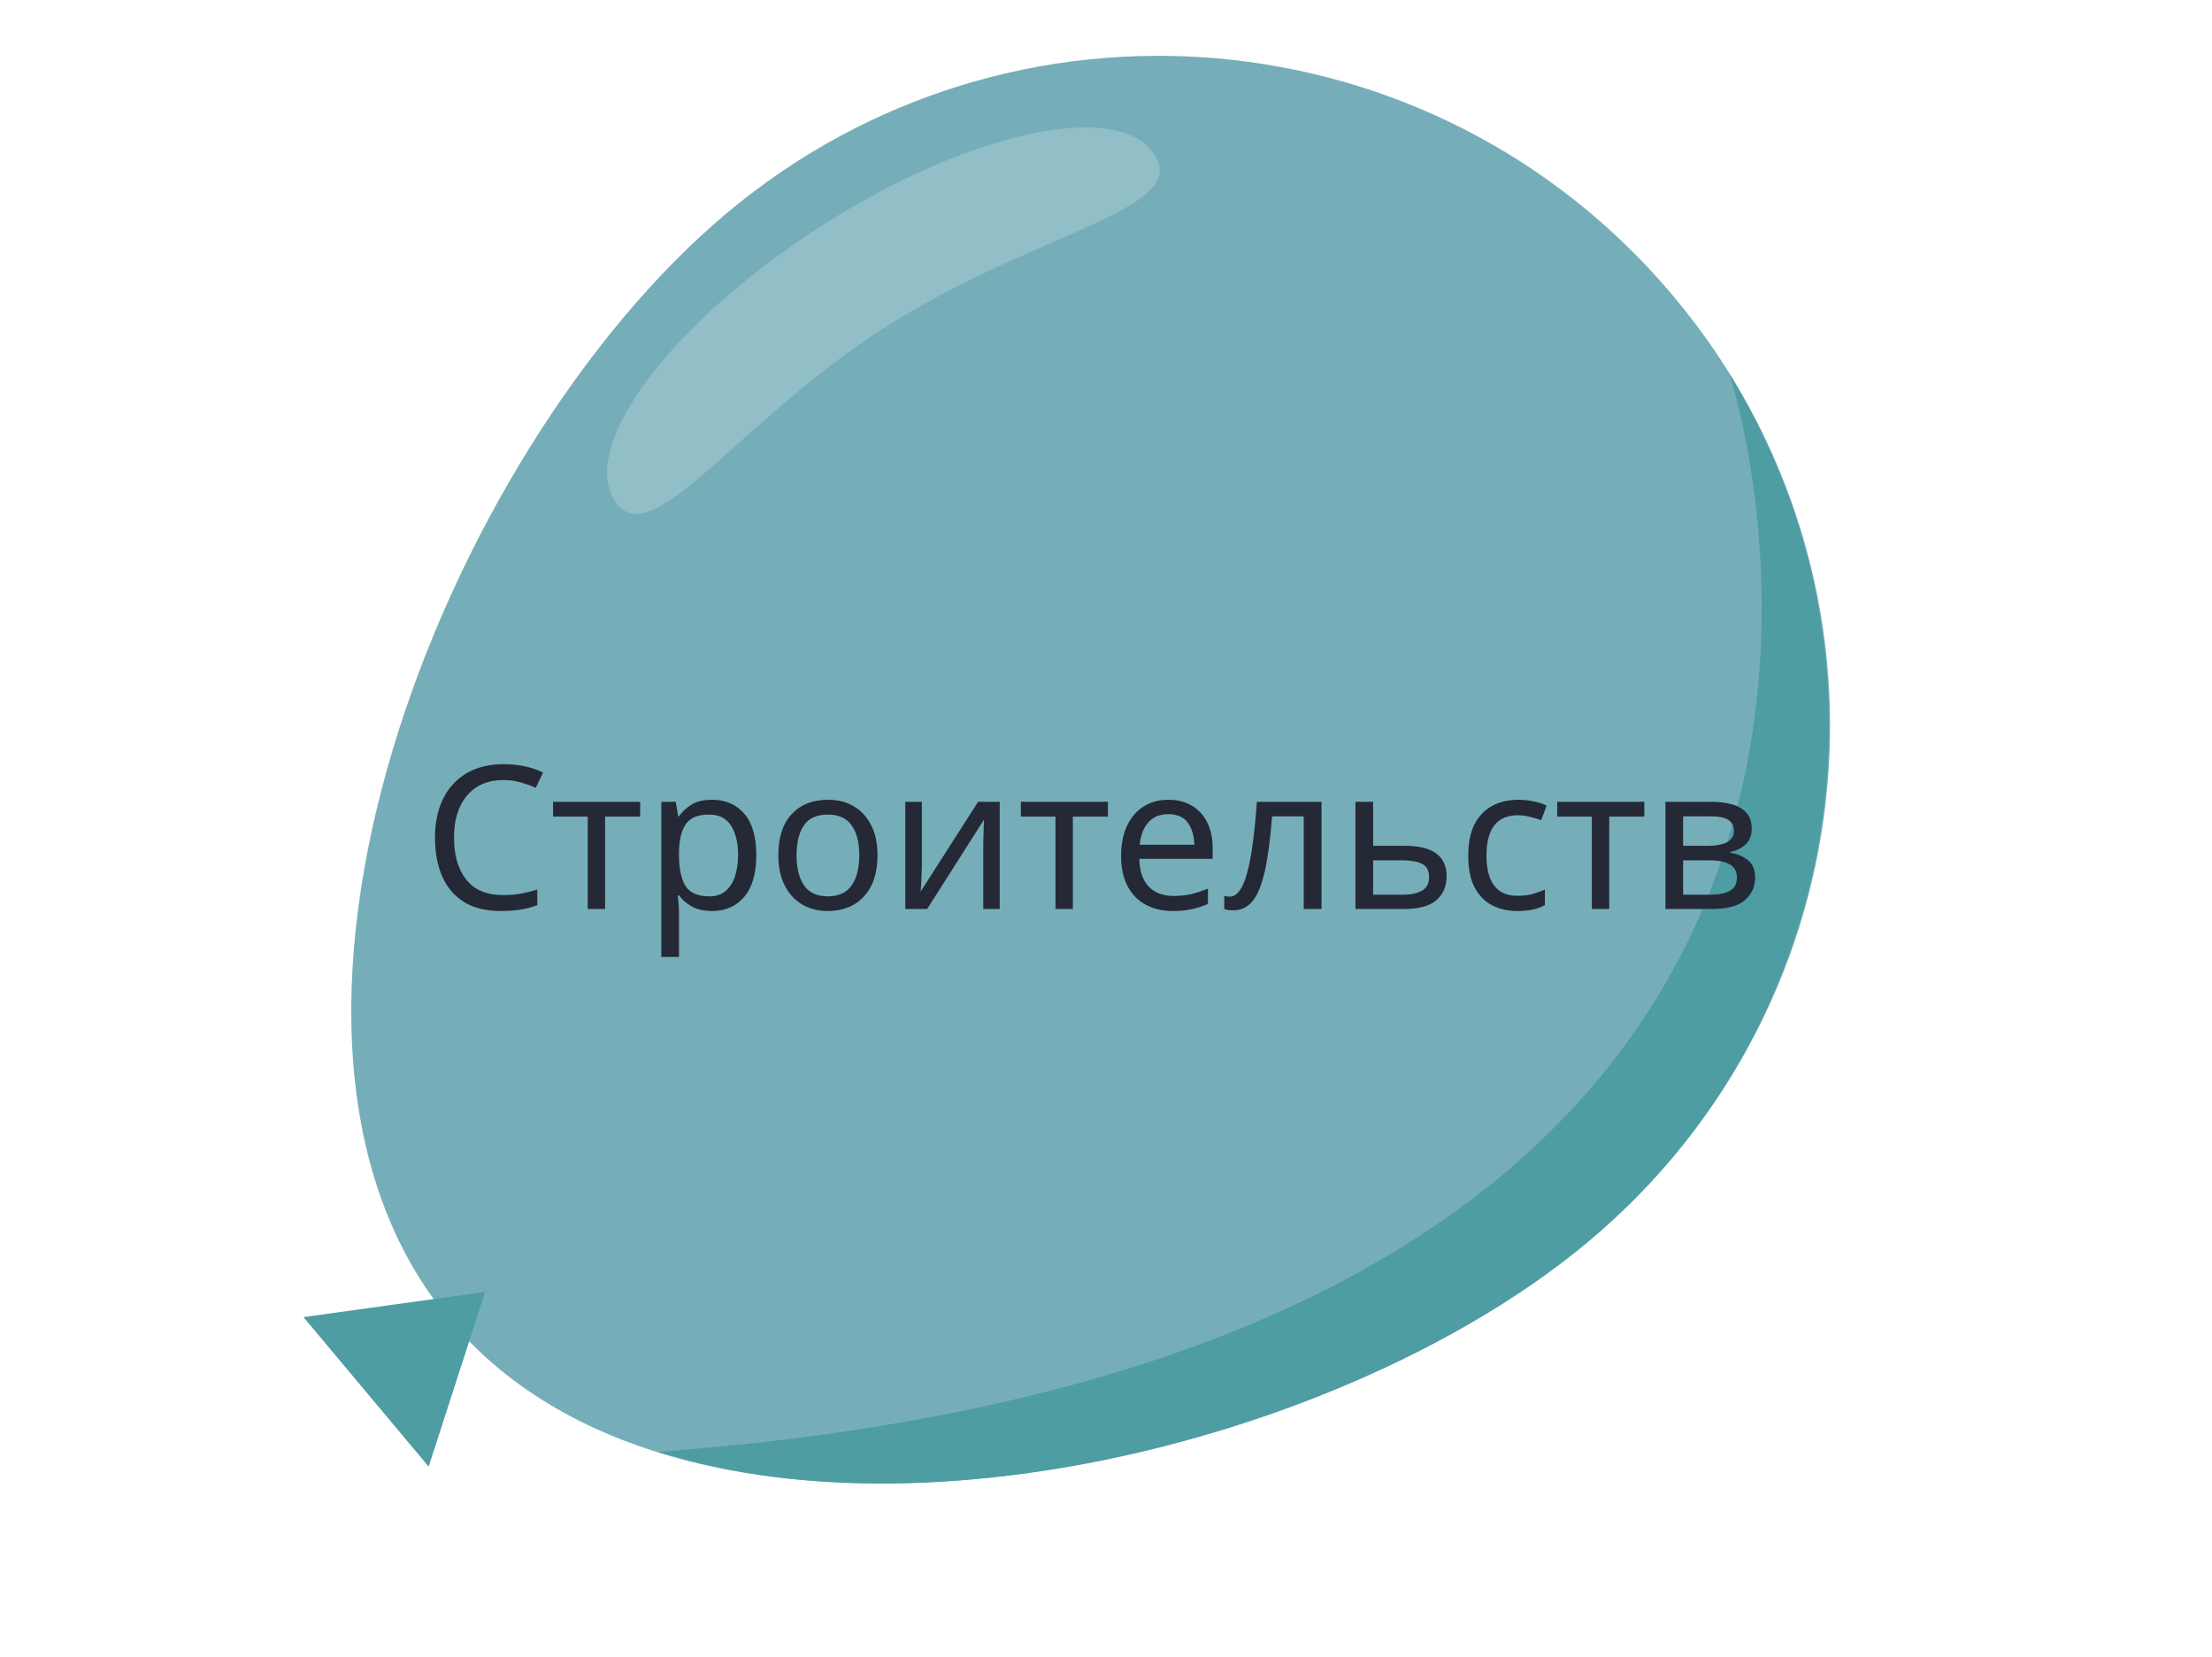
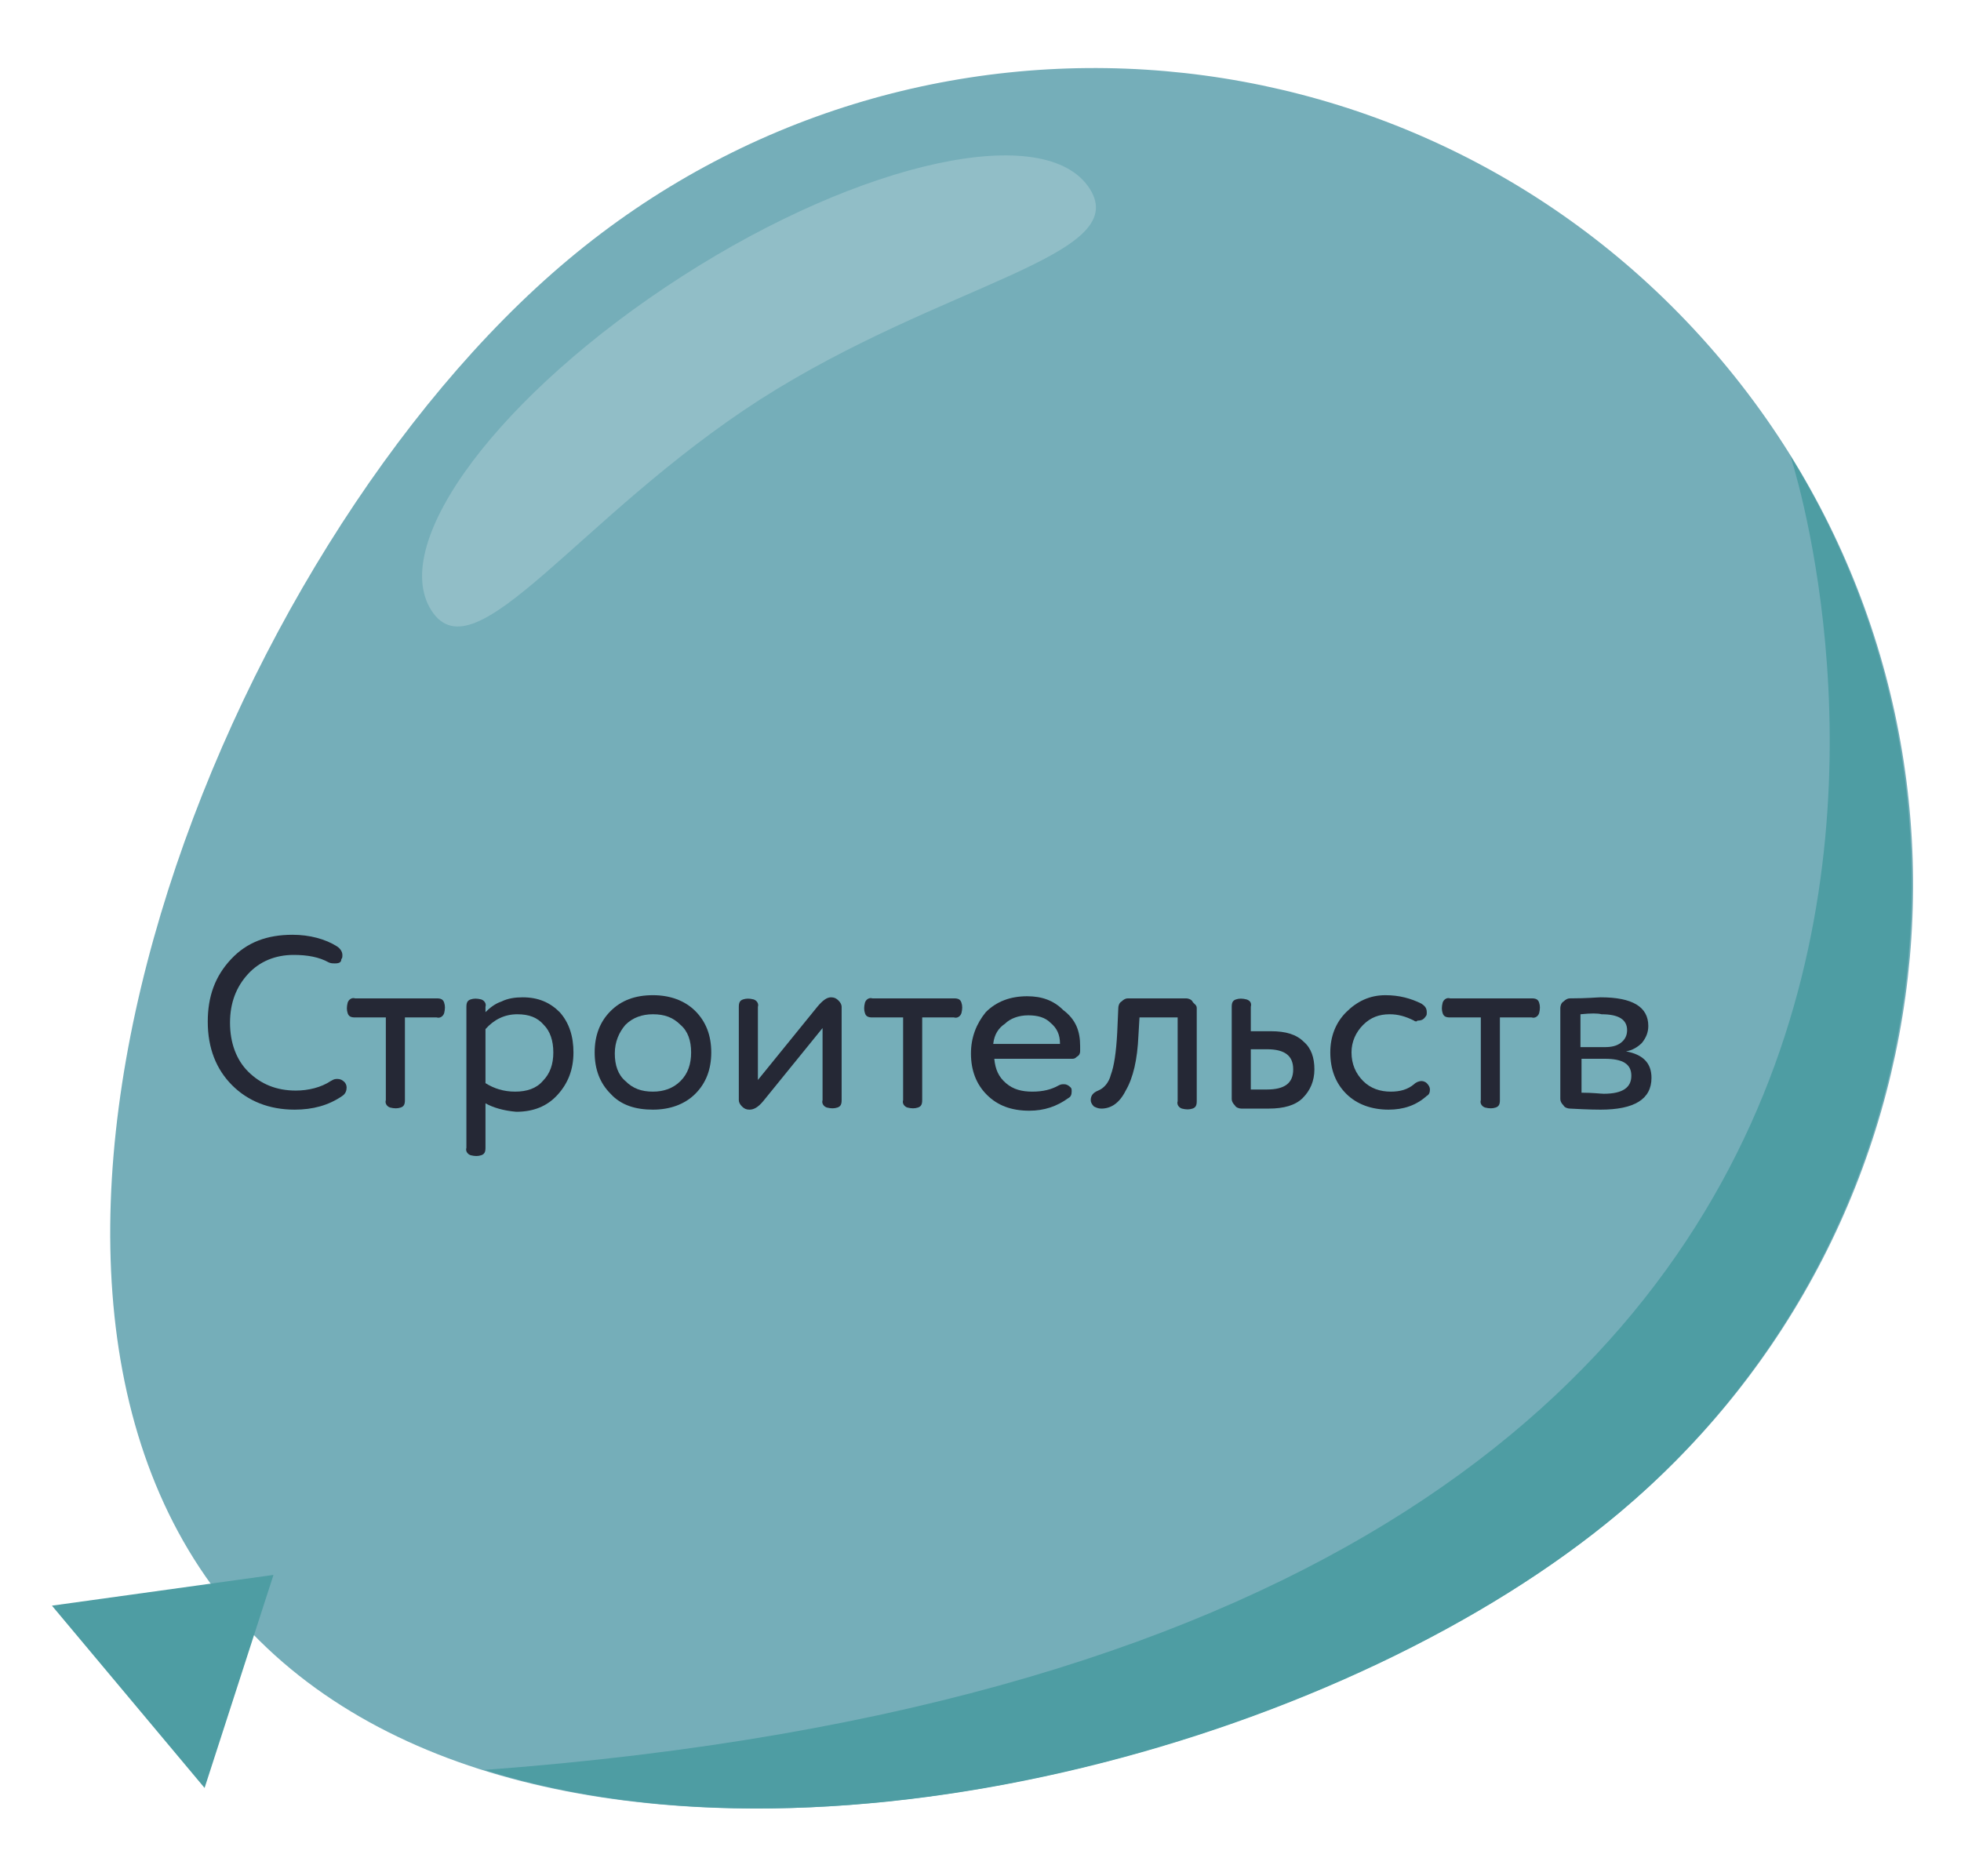
- <svg xmlns="http://www.w3.org/2000/svg" version="1.1" x="0px" y="0px" viewBox="0 0 254.4 190.5" enable-background="new 0 0 254.4 190.5" xml:space="preserve">
+ <svg xmlns="http://www.w3.org/2000/svg" version="1.1" id="Слой_1" x="0px" y="0px" viewBox="0 0 185 177" style="enable-background:new 0 0 185 177;" xml:space="preserve">
+   <style type="text/css">
+ 	.st0{fill:#75AEB9;}
+ 	.st1{fill:#4E9DA3;}
+ 	.st2{fill:none;}
+ 	.st3{enable-background:new    ;}
+ 	.st4{fill:#252835;}
+ 	.st5{fill:#91BEC7;}
+ </style>
  <g id="Sky">
</g>
  <g id="Clouds">
</g>
  <g id="Button">
</g>
  <g id="B_1">
</g>
  <g id="B2">
</g>
  <g id="B3">
</g>
  <g id="B4">
</g>
  <g id="B5">
</g>
  <g id="B6">
</g>
  <g id="B7">
</g>
  <g id="B8">
</g>
  <g id="B9">
</g>
  <g id="B10">
</g>
  <g id="B11">
</g>
  <g id="B12">
</g>
  <g id="B13">
</g>
  <g id="B14">
</g>
  <g id="B15">
</g>
  <g id="Head">
</g>
  <g id="B16">
</g>
  <g id="B17">
-     <path fill="#75AEB9" d="M182.8,142.7c-32.7,27.4-103.6,41.8-131,9.2S50.9,51.9,83.6,24.5S164.9,1.3,192.4,34   S215.5,115.3,182.8,142.7z" />
-     <polygon fill="#4E9DA3" points="55.8,148.6 34.9,151.5 49.3,168.7  " />
-     <path fill="#4E9DA3" d="M182.8,142.7c29.7-25,35.9-67.6,16.1-99.7l0,0c0,0,37.1,112.1-123.2,124C108.9,177.5,157.5,164,182.8,142.7   z" />
+     <path class="st0" d="M152.8,142.7c-32.7,27.4-103.6,41.8-131,9.2s-0.9-100,31.8-127.4S134.9,1.3,162.4,34S185.5,115.3,152.8,142.7z   " />
+     <polygon class="st1" points="25.8,148.6 4.9,151.5 19.3,168.7  " />
+     <path class="st1" d="M152.8,142.7c29.7-25,35.9-67.6,16.1-99.7l0,0c0,0,37.1,112.1-123.2,124C78.9,177.5,127.5,164,152.8,142.7z" />
    <g>
-       <rect x="48.6" y="88.5" fill="none" width="153" height="30.9" />
-       <text transform="matrix(1 0 0 1 48.6204 104.5547)" fill="#252835" font-family="'CirceRounded-Regular'" font-size="23">Строительств</text>
+       <rect x="18.6" y="88.5" class="st2" width="153" height="30.9" />
+       <g class="st3">
+         <path class="st4" d="M31.6,90.9c-0.2,0-0.4,0-0.6-0.1c-0.9-0.5-2-0.7-3.3-0.7c-1.7,0-3.2,0.6-4.3,1.8c-1.1,1.2-1.7,2.7-1.7,4.6     c0,1.9,0.6,3.5,1.7,4.6c1.2,1.2,2.7,1.8,4.5,1.8c1.2,0,2.4-0.3,3.3-0.9c0.2-0.1,0.3-0.2,0.6-0.2c0.3,0,0.5,0.1,0.7,0.3     c0.1,0.1,0.2,0.3,0.2,0.5c0,0.3-0.1,0.6-0.4,0.8c-1.3,0.9-2.8,1.3-4.5,1.3c-2.4,0-4.4-0.8-5.9-2.3c-1.5-1.5-2.3-3.5-2.3-6     c0-2.4,0.7-4.3,2.2-5.9c1.5-1.6,3.4-2.3,5.8-2.3c1.6,0,3.1,0.4,4.2,1.1c0.3,0.2,0.5,0.5,0.5,0.8c0,0.2,0,0.3-0.1,0.4     C32.2,90.8,32,90.9,31.6,90.9z" />
+         <path class="st4" d="M38.2,96v7.8c0,0.4-0.1,0.6-0.4,0.7c-0.3,0.1-0.6,0.1-1,0c-0.3-0.1-0.5-0.4-0.4-0.7V96h-2.9     c-0.4,0-0.6-0.1-0.7-0.4c-0.1-0.3-0.1-0.6,0-1c0.1-0.3,0.4-0.5,0.7-0.4h7.7c0.4,0,0.6,0.1,0.7,0.4c0.1,0.3,0.1,0.6,0,1     c-0.1,0.3-0.4,0.5-0.7,0.4H38.2z" />
+         <path class="st4" d="M45.8,104.1v4.2c0,0.4-0.1,0.6-0.4,0.7c-0.3,0.1-0.6,0.1-1,0c-0.3-0.1-0.5-0.4-0.4-0.7V95     c0-0.4,0.1-0.6,0.4-0.7c0.3-0.1,0.6-0.1,1,0c0.3,0.1,0.5,0.4,0.4,0.7v0.5c0.4-0.4,0.9-0.8,1.5-1c0.6-0.3,1.3-0.4,2-0.4     c1.5,0,2.6,0.5,3.5,1.4c0.9,1,1.3,2.3,1.3,3.8c0,1.6-0.5,2.9-1.5,4c-1,1.1-2.3,1.6-3.9,1.6C47.5,104.8,46.5,104.5,45.8,104.1z      M45.8,97.1v5.1c0.8,0.5,1.7,0.8,2.8,0.8c1.1,0,2-0.3,2.6-1c0.7-0.7,1-1.6,1-2.7c0-1.1-0.3-2-0.9-2.6c-0.6-0.7-1.4-1-2.5-1     C47.6,95.7,46.6,96.2,45.8,97.1z" />
+         <path class="st4" d="M57.6,103.2c-1-1-1.5-2.3-1.5-3.9c0-1.6,0.5-2.9,1.5-3.9c1-1,2.3-1.5,4-1.5c1.6,0,3,0.5,4,1.5     c1,1,1.5,2.3,1.5,3.9c0,1.6-0.5,2.9-1.5,3.9c-1,1-2.4,1.5-4,1.5S58.6,104.3,57.6,103.2z M58,99.4c0,1.1,0.3,2,1,2.6     c0.7,0.7,1.5,1,2.6,1c1,0,1.9-0.3,2.6-1c0.7-0.7,1-1.6,1-2.7c0-1.1-0.3-2-1-2.6c-0.7-0.7-1.5-1-2.6-1c-1,0-1.9,0.3-2.6,1     C58.4,97.4,58,98.3,58,99.4z" />
+         <path class="st4" d="M79.4,95v8.8c0,0.4-0.1,0.6-0.4,0.7c-0.3,0.1-0.6,0.1-1,0c-0.3-0.1-0.5-0.4-0.4-0.7V97l-5.6,6.9     c-0.5,0.6-0.9,0.8-1.3,0.8c-0.3,0-0.5-0.1-0.7-0.3c-0.2-0.2-0.3-0.4-0.3-0.6V95c0-0.4,0.1-0.6,0.4-0.7c0.3-0.1,0.6-0.1,1,0     c0.3,0.1,0.5,0.4,0.4,0.7v6.9l5.6-6.9c0.5-0.6,0.9-0.9,1.3-0.9c0.3,0,0.5,0.1,0.7,0.3C79.3,94.6,79.4,94.8,79.4,95z" />
+         <path class="st4" d="M87,96v7.8c0,0.4-0.1,0.6-0.4,0.7c-0.3,0.1-0.6,0.1-1,0c-0.3-0.1-0.5-0.4-0.4-0.7V96h-2.9     c-0.4,0-0.6-0.1-0.7-0.4c-0.1-0.3-0.1-0.6,0-1c0.1-0.3,0.4-0.5,0.7-0.4h7.7c0.4,0,0.6,0.1,0.7,0.4c0.1,0.3,0.1,0.6,0,1     c-0.1,0.3-0.4,0.5-0.7,0.4H87z" />
+         <path class="st4" d="M101.9,98.7c0,0.3,0,0.4,0,0.5c0,0.2-0.1,0.4-0.3,0.5c-0.2,0.2-0.3,0.2-0.5,0.2h-7.3c0.1,1,0.4,1.7,1.1,2.3     s1.5,0.8,2.5,0.8c1,0,1.8-0.2,2.5-0.6c0.2-0.1,0.3-0.1,0.5-0.1c0.2,0,0.4,0.1,0.6,0.3c0.1,0.1,0.1,0.2,0.1,0.4     c0,0.3-0.1,0.5-0.3,0.6c-1.1,0.8-2.3,1.2-3.7,1.2c-1.7,0-3-0.5-4-1.5c-1-1-1.5-2.3-1.5-3.9c0-1.5,0.5-2.8,1.4-3.9     c1-1,2.3-1.5,3.9-1.5c1.4,0,2.5,0.4,3.4,1.3C101.5,96.2,101.9,97.3,101.9,98.7z M93.7,98.5h6.3c0-0.9-0.3-1.5-0.9-2     c-0.5-0.5-1.2-0.7-2.1-0.7c-0.9,0-1.7,0.3-2.2,0.8C94.2,97,93.8,97.6,93.7,98.5z" />
+         <path class="st4" d="M112.9,95.1v8.8c0,0.4-0.1,0.6-0.4,0.7s-0.6,0.1-1,0c-0.3-0.1-0.5-0.4-0.4-0.7V96h-3.6l-0.1,1.7     c-0.1,2.3-0.5,4-1.2,5.2c-0.6,1.2-1.4,1.7-2.3,1.7c-0.3,0-0.5-0.1-0.7-0.2c-0.2-0.2-0.3-0.4-0.3-0.6c0-0.4,0.2-0.7,0.7-0.9     c0.5-0.2,1-0.7,1.2-1.5c0.3-0.8,0.5-2.1,0.6-4l0.1-2.3c0-0.2,0.1-0.5,0.3-0.6c0.2-0.2,0.4-0.3,0.6-0.3h5.5c0.2,0,0.5,0.1,0.6,0.3     S112.9,94.8,112.9,95.1z" />
+         <path class="st4" d="M118,95v2.3h1.9c1.4,0,2.4,0.3,3.1,1c0.7,0.6,1,1.5,1,2.6c0,1.1-0.4,2-1.1,2.7s-1.8,1-3.2,1h-2.6     c-0.2,0-0.5-0.1-0.6-0.3c-0.2-0.2-0.3-0.4-0.3-0.6V95c0-0.4,0.1-0.6,0.4-0.7c0.3-0.1,0.6-0.1,1,0C117.9,94.4,118.1,94.6,118,95z      M118,99v3.8h1.5c1.7,0,2.5-0.6,2.5-1.9c0-1.3-0.8-1.9-2.5-1.9H118z" />
+         <path class="st4" d="M133.4,96.3c-0.8-0.4-1.5-0.6-2.3-0.6c-1,0-1.8,0.3-2.5,1c-0.7,0.7-1.1,1.6-1.1,2.6c0,1.1,0.4,2,1.1,2.7     s1.6,1,2.6,1c0.9,0,1.6-0.2,2.2-0.7c0.2-0.2,0.5-0.3,0.7-0.3c0.2,0,0.4,0.1,0.5,0.2c0.2,0.2,0.3,0.4,0.3,0.6     c0,0.3-0.1,0.5-0.3,0.6c-1,0.9-2.2,1.3-3.6,1.3c-1.6,0-3-0.5-4-1.5c-1-1-1.5-2.3-1.5-3.9c0-1.5,0.5-2.8,1.5-3.8     c1-1,2.2-1.6,3.7-1.6c1.3,0,2.4,0.3,3.4,0.8c0.3,0.2,0.5,0.4,0.5,0.8c0,0.2,0,0.3-0.1,0.4c-0.2,0.3-0.4,0.4-0.8,0.4     C133.7,96.4,133.5,96.4,133.4,96.3z" />
+         <path class="st4" d="M141.5,96v7.8c0,0.4-0.1,0.6-0.4,0.7s-0.6,0.1-1,0c-0.3-0.1-0.5-0.4-0.4-0.7V96h-2.9c-0.4,0-0.6-0.1-0.7-0.4     c-0.1-0.3-0.1-0.6,0-1c0.1-0.3,0.4-0.5,0.7-0.4h7.7c0.4,0,0.6,0.1,0.7,0.4c0.1,0.3,0.1,0.6,0,1c-0.1,0.3-0.4,0.5-0.7,0.4H141.5z" />
+         <path class="st4" d="M155.5,96.8c0,0.6-0.2,1.1-0.6,1.6c-0.4,0.4-0.9,0.7-1.5,0.8c1.6,0.3,2.4,1.1,2.4,2.5c0,2-1.6,3-4.8,3     c-0.2,0-1.1,0-2.9-0.1c-0.2,0-0.5-0.1-0.6-0.3c-0.2-0.2-0.3-0.4-0.3-0.6v-8.6c0-0.2,0.1-0.5,0.3-0.6c0.2-0.2,0.4-0.3,0.6-0.3     c1.7,0,2.6-0.1,2.9-0.1C154,94.1,155.5,95,155.5,96.8z M149.1,95.7v3.1h2.3c0.6,0,1.1-0.1,1.5-0.4c0.4-0.3,0.6-0.7,0.6-1.2     c0-1-0.8-1.5-2.4-1.5C150.7,95.6,150.1,95.6,149.1,95.7z M151.4,99.9h-2.2v3.2c1.1,0,1.8,0.1,2.1,0.1c1.8,0,2.6-0.6,2.6-1.7     C153.9,100.4,153.1,99.9,151.4,99.9z" />
+       </g>
    </g>
-     <path fill="#91BEC7" d="M101.7,37.7c-17.1,11-26.9,26.3-31,19.9c-4.1-6.4,6.5-20.5,23.6-31.5s34.4-14.7,38.5-8.3   C136.9,24.2,118.9,26.7,101.7,37.7z" />
+     <path class="st5" d="M71.7,37.7c-17.1,11-26.9,26.3-31,19.9s6.5-20.5,23.6-31.5s34.4-14.7,38.5-8.3C106.9,24.2,88.9,26.7,71.7,37.7   z" />
  </g>
  <g id="B18">
</g>
  <g id="B19">
</g>
  <g id="B20">
</g>
  <g id="B21">
</g>
  <g id="B22">
</g>
  <g id="B23">
</g>
  <g id="B24">
</g>
  <g id="B25">
</g>
  <g id="B26">
</g>
  <g id="B27">
</g>
  <g id="B28">
</g>
  <g id="B29">
</g>
  <g id="B30">
</g>
  <g id="B31">
</g>
  <g id="B32">
</g>
  <g id="B33">
</g>
</svg>
